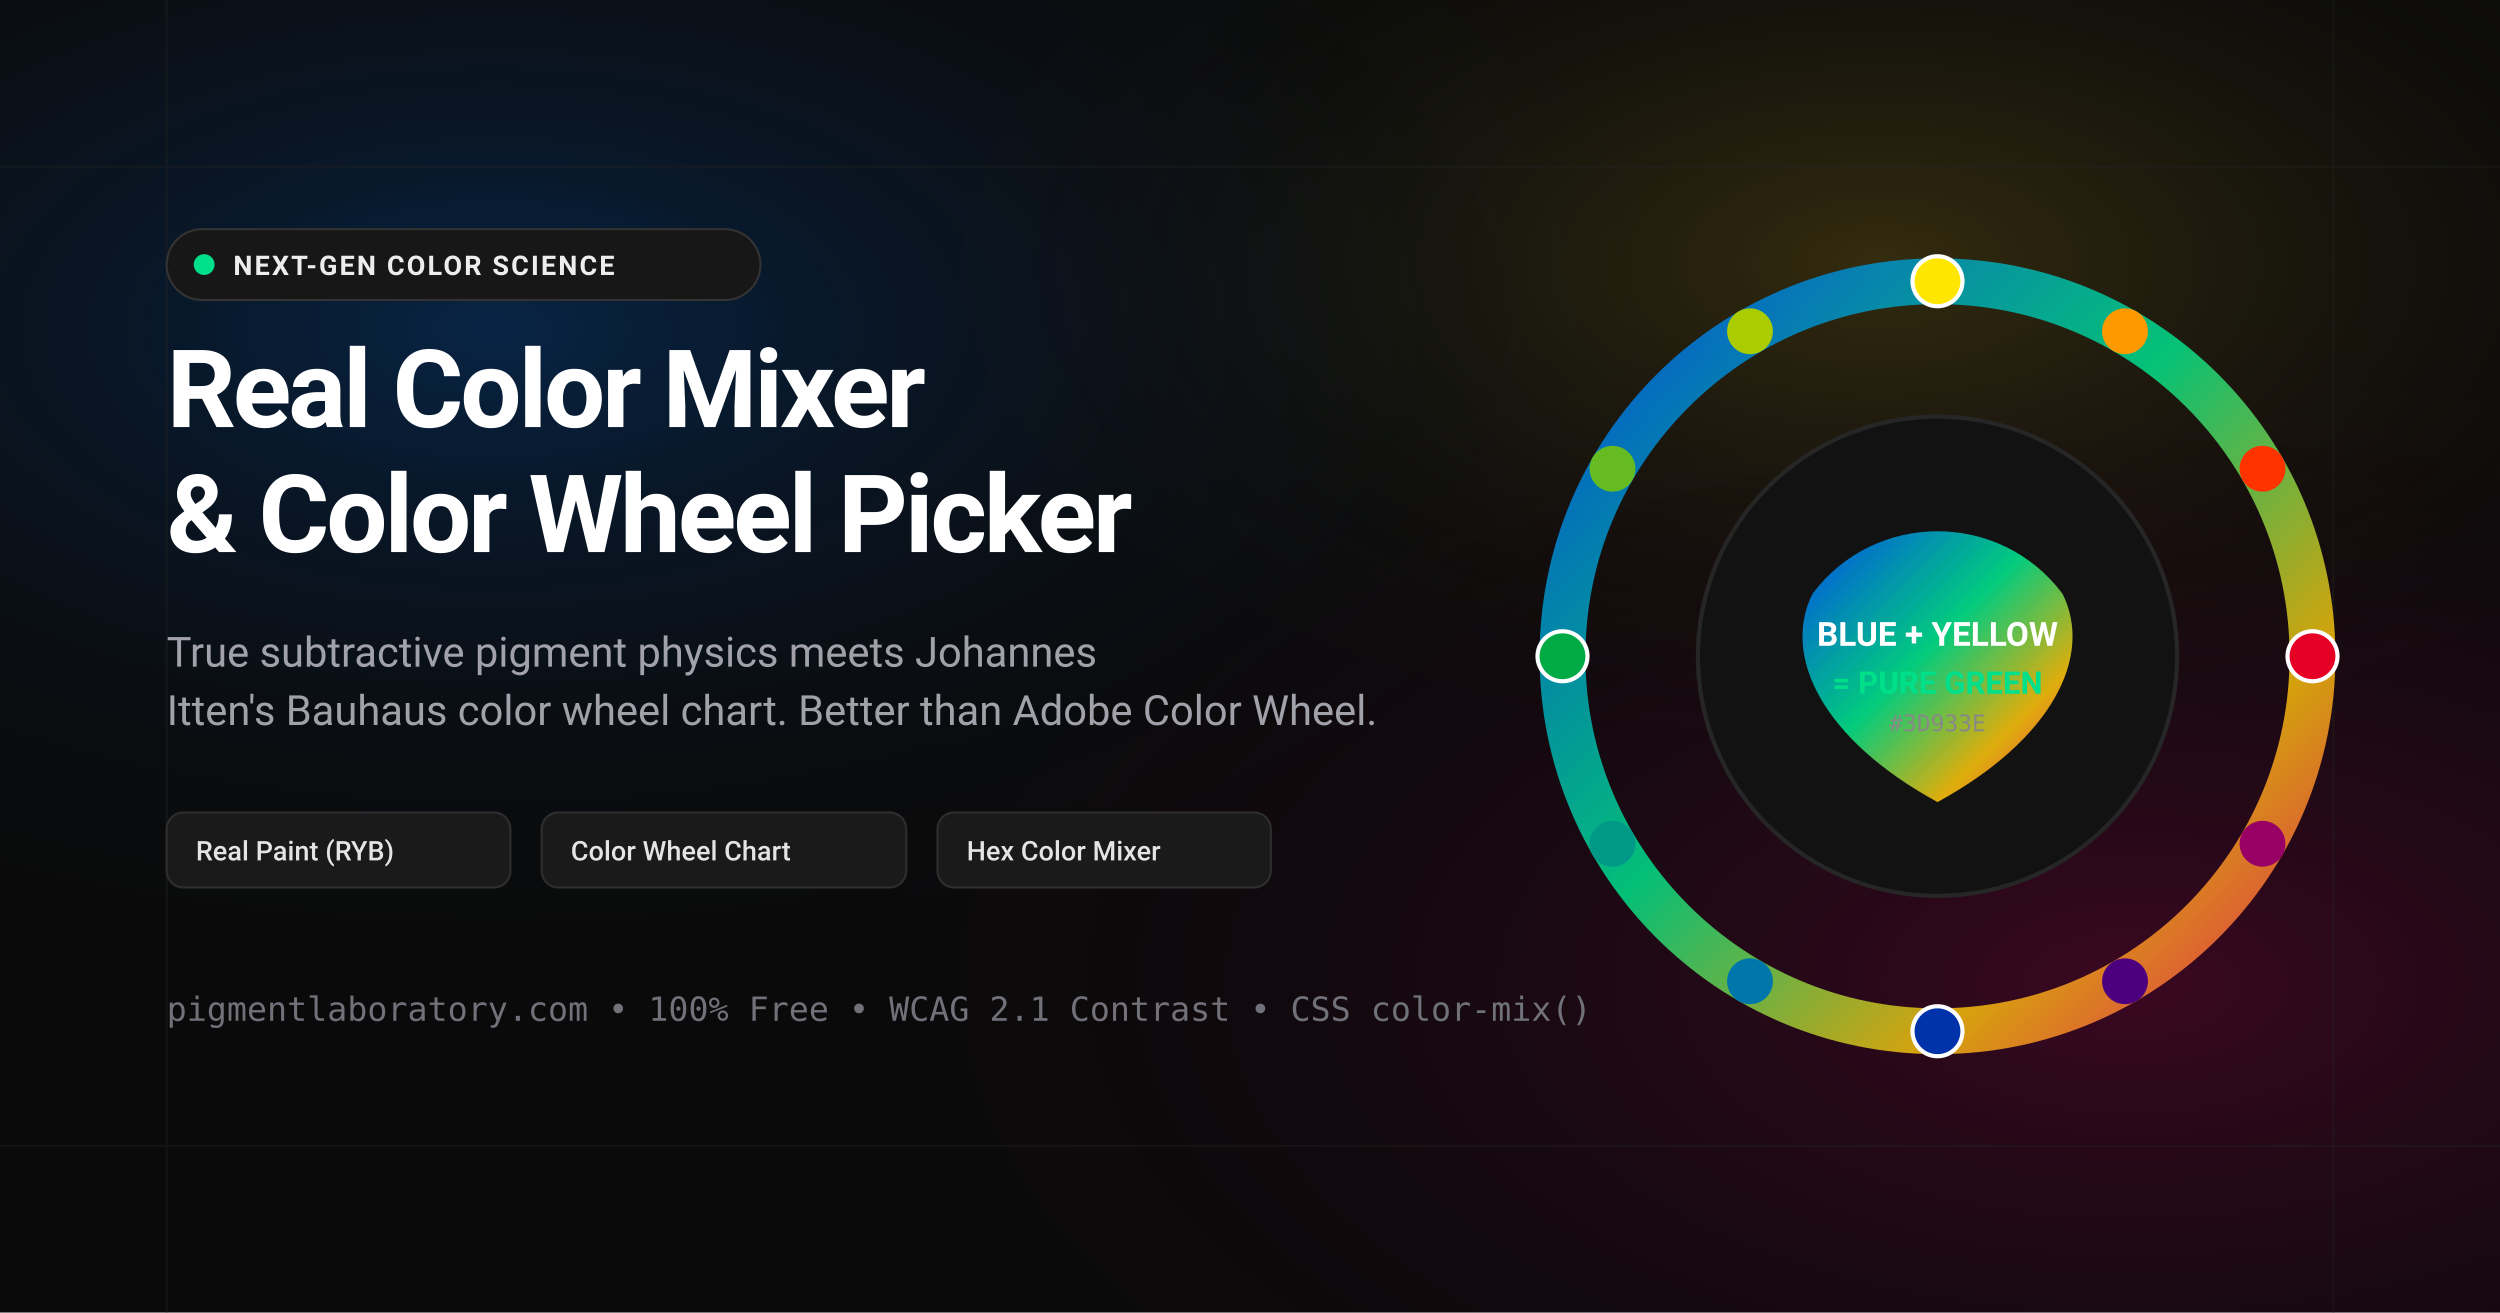
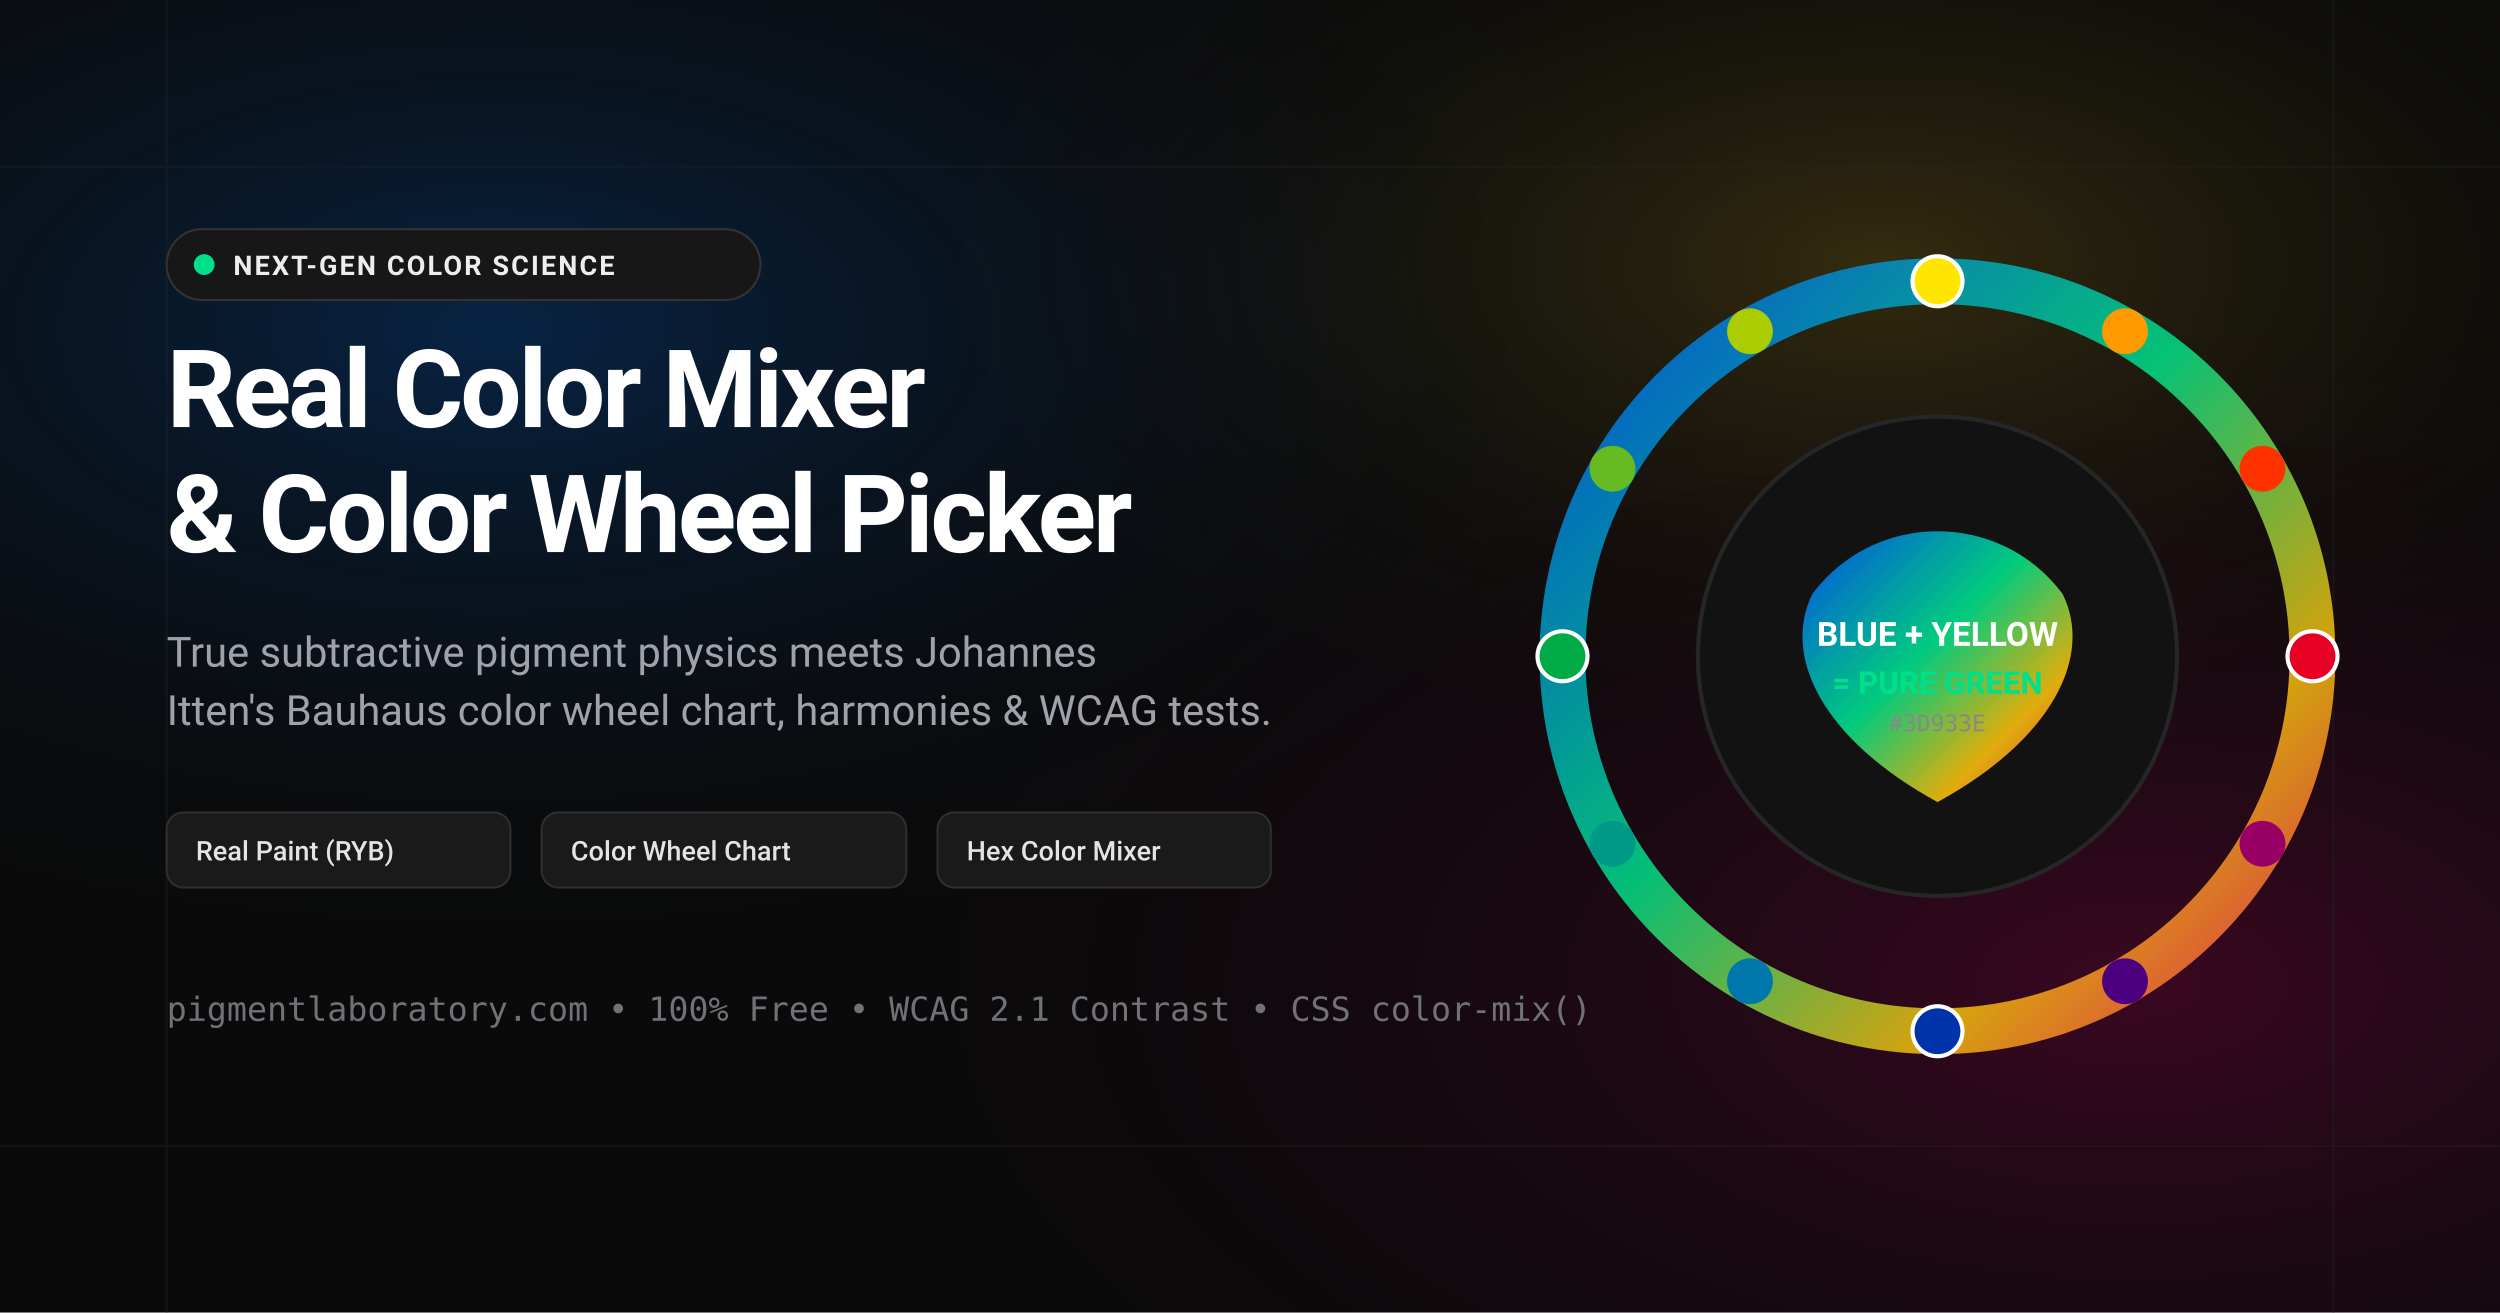
<svg xmlns="http://www.w3.org/2000/svg" width="1200" height="630" viewBox="0 0 1200 630" style="background:#0a0a0a; font-family:-apple-system, BlinkMacSystemFont, 'Segoe UI', Roboto, sans-serif;">
  <defs>
    <radialGradient id="glow1" cx="20%" cy="25%" r="50%">
      <stop offset="0%" stop-color="#0070f3" stop-opacity="0.25" />
      <stop offset="100%" stop-color="#0a0a0a" stop-opacity="0" />
    </radialGradient>
    <radialGradient id="glow2" cx="85%" cy="75%" r="55%">
      <stop offset="0%" stop-color="#ff0080" stop-opacity="0.2" />
      <stop offset="100%" stop-color="#0a0a0a" stop-opacity="0" />
    </radialGradient>
    <radialGradient id="glow3" cx="75%" cy="20%" r="40%">
      <stop offset="0%" stop-color="#f9cb28" stop-opacity="0.18" />
      <stop offset="100%" stop-color="#0a0a0a" stop-opacity="0" />
    </radialGradient>
    <linearGradient id="paintGrad" x1="0%" y1="0%" x2="100%" y2="100%">
      <stop offset="0%" stop-color="#0055ff" />
      <stop offset="45%" stop-color="#00df89" />
      <stop offset="75%" stop-color="#f5be0b" />
      <stop offset="100%" stop-color="#ff2a5f" />
    </linearGradient>
  </defs>
  <rect width="1200" height="630" fill="#0a0a0a" />
  <rect width="1200" height="630" fill="url(#glow1)" />
  <rect width="1200" height="630" fill="url(#glow2)" />
  <rect width="1200" height="630" fill="url(#glow3)" />
  <g stroke="#222222" stroke-width="1" opacity="0.4">
    <line x1="80" y1="0" x2="80" y2="630" />
    <line x1="1120" y1="0" x2="1120" y2="630" />
    <line x1="0" y1="80" x2="1200" y2="80" />
    <line x1="0" y1="550" x2="1200" y2="550" />
  </g>
  <g transform="translate(80, 110)">
    <rect x="0" y="0" width="285" height="34" rx="17" fill="#171717" stroke="#333333" stroke-width="1" />
    <circle cx="18" cy="17" r="5" fill="#00df89" />
    <text x="32" y="22" fill="#ededed" font-size="13" font-weight="600" letter-spacing="1">NEXT-GEN COLOR SCIENCE</text>
    <text x="0" y="95" fill="#ffffff" font-size="52" font-weight="700" letter-spacing="-1.5">
      Real Color Mixer
    </text>
    <text x="0" y="155" fill="#ffffff" font-size="52" font-weight="700" letter-spacing="-1.5">
      &amp; Color Wheel Picker
    </text>
    <text x="0" y="210" fill="#a1a1aa" font-size="20" font-weight="400">
      True subtractive pigment physics meets Johannes
    </text>
    <text x="0" y="238" fill="#a1a1aa" font-size="20" font-weight="400">
-       Itten's Bauhaus color wheel chart. Better than Adobe Color Wheel.
+       Itten's Bauhaus color wheel chart, harmonies &amp; WCAG tests.
    </text>
    <g transform="translate(0, 280)">
      <rect x="0" y="0" width="165" height="36" rx="8" fill="#1a1a1a" stroke="#2e2e2e" />
      <text x="14" y="23" fill="#e4e4e7" font-size="13" font-weight="500">Real Paint (RYB)</text>
      <rect x="180" y="0" width="175" height="36" rx="8" fill="#1a1a1a" stroke="#2e2e2e" />
      <text x="194" y="23" fill="#e4e4e7" font-size="13" font-weight="500">Color Wheel Chart</text>
      <rect x="370" y="0" width="160" height="36" rx="8" fill="#1a1a1a" stroke="#2e2e2e" />
      <text x="384" y="23" fill="#e4e4e7" font-size="13" font-weight="500">Hex Color Mixer</text>
    </g>
    <text x="0" y="380" fill="#71717a" font-size="16" font-family="monospace" font-weight="500">
      pigmentlaboratory.com • 100% Free • WCAG 2.1 Contrast • CSS color-mix()
    </text>
  </g>
  <g transform="translate(930, 315)">
    <circle cx="0" cy="0" r="180" fill="none" stroke="url(#paintGrad)" stroke-width="22" opacity="0.85" />
    <circle cx="0" cy="-180" r="12" fill="#ffe600" stroke="#ffffff" stroke-width="2" />
    <circle cx="90" cy="-156" r="11" fill="#ff9900" />
    <circle cx="156" cy="-90" r="11" fill="#ff3300" />
    <circle cx="180" cy="0" r="12" fill="#e60026" stroke="#ffffff" stroke-width="2" />
    <circle cx="156" cy="90" r="11" fill="#990066" />
    <circle cx="90" cy="156" r="11" fill="#4c0080" />
    <circle cx="0" cy="180" r="12" fill="#0033aa" stroke="#ffffff" stroke-width="2" />
    <circle cx="-90" cy="156" r="11" fill="#0077aa" />
    <circle cx="-156" cy="90" r="11" fill="#009988" />
    <circle cx="-180" cy="0" r="12" fill="#00aa44" stroke="#ffffff" stroke-width="2" />
    <circle cx="-156" cy="-90" r="11" fill="#66bb22" />
    <circle cx="-90" cy="-156" r="11" fill="#aacc00" />
    <circle cx="0" cy="0" r="115" fill="#121212" stroke="#262626" stroke-width="2" />
    <path d="M-60,-30 C-30,-70 30,-70 60,-30 C75,0 55,40 0,70 C-55,40 -75,0 -60,-30 Z" fill="url(#paintGrad)" opacity="0.9" />
    <text x="0" y="-5" text-anchor="middle" fill="#ffffff" font-size="16" font-weight="700">BLUE + YELLOW</text>
    <text x="0" y="18" text-anchor="middle" fill="#00df89" font-size="15" font-weight="600">= PURE GREEN</text>
    <text x="0" y="36" text-anchor="middle" fill="#888888" font-size="11" font-family="monospace">#3D933E</text>
  </g>
</svg>
